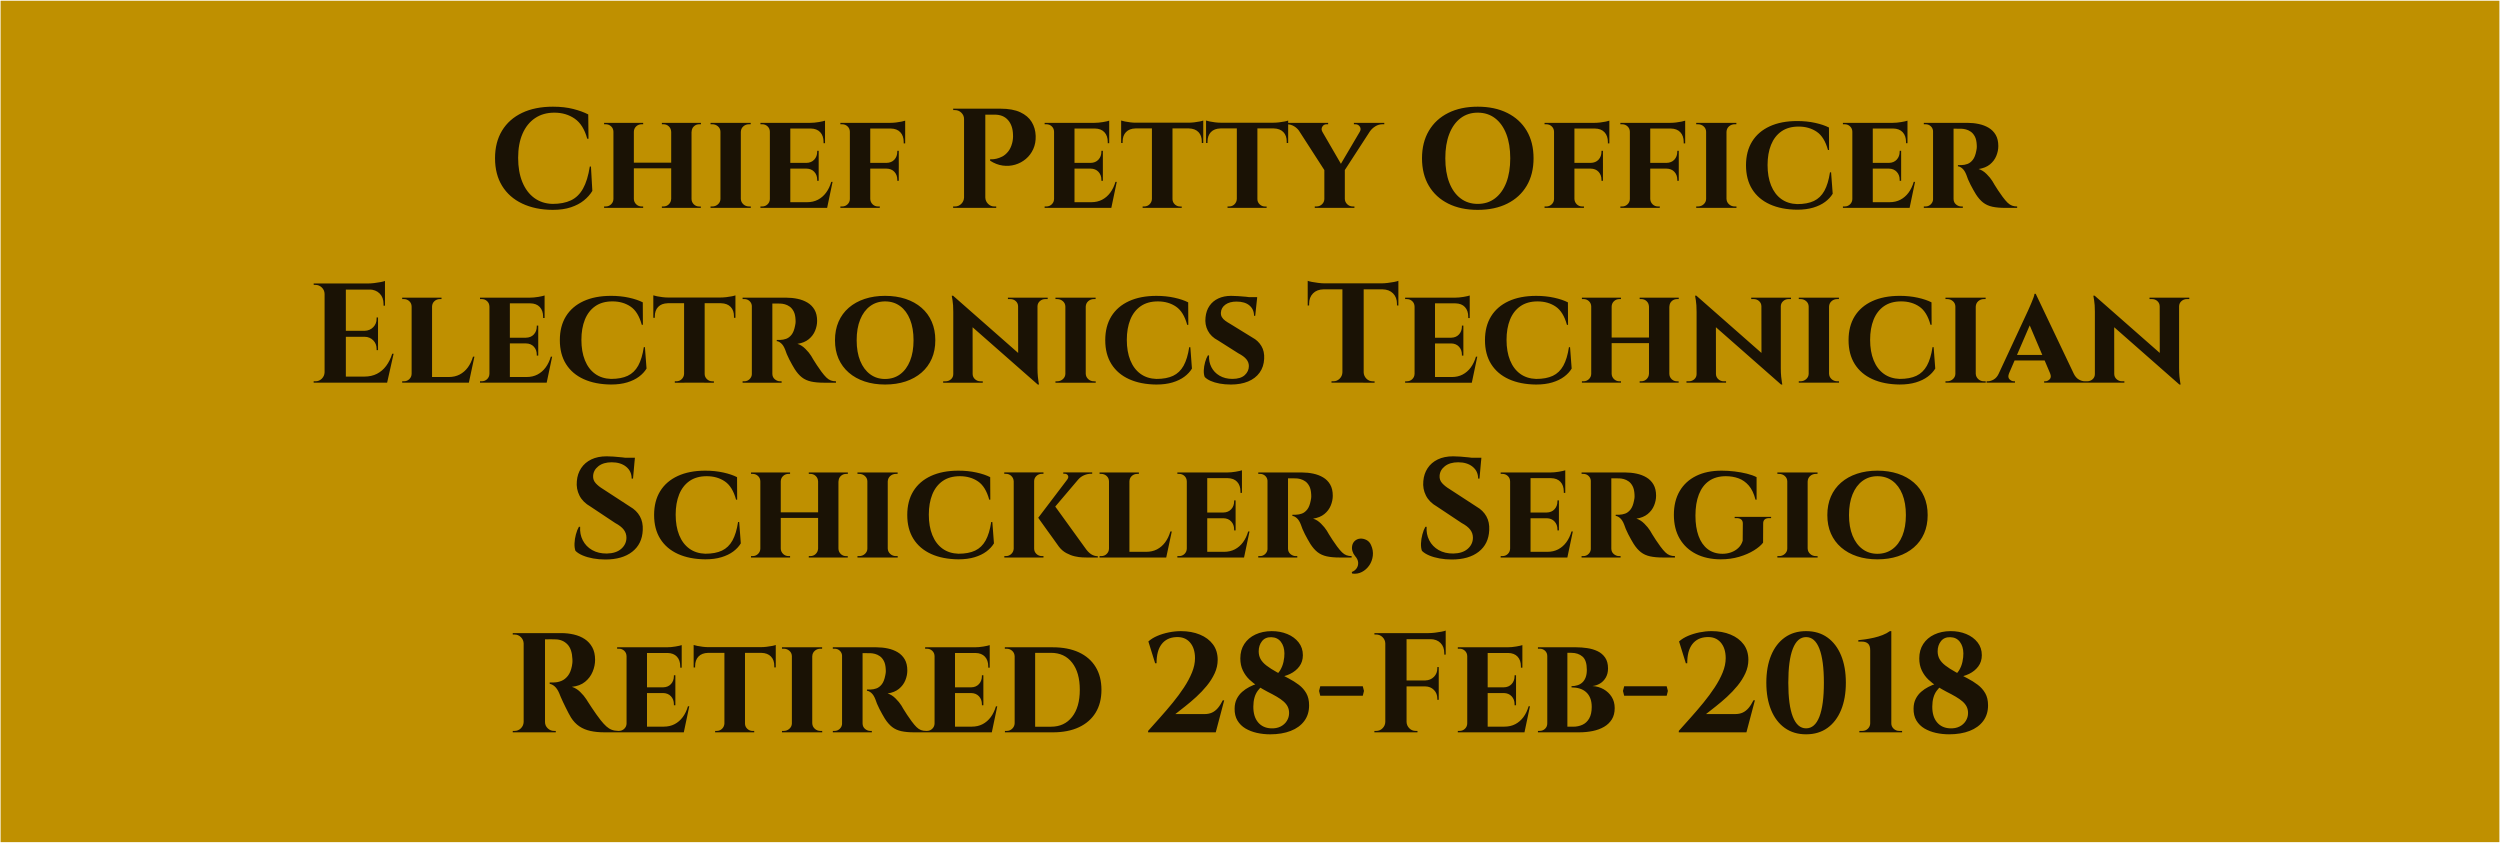
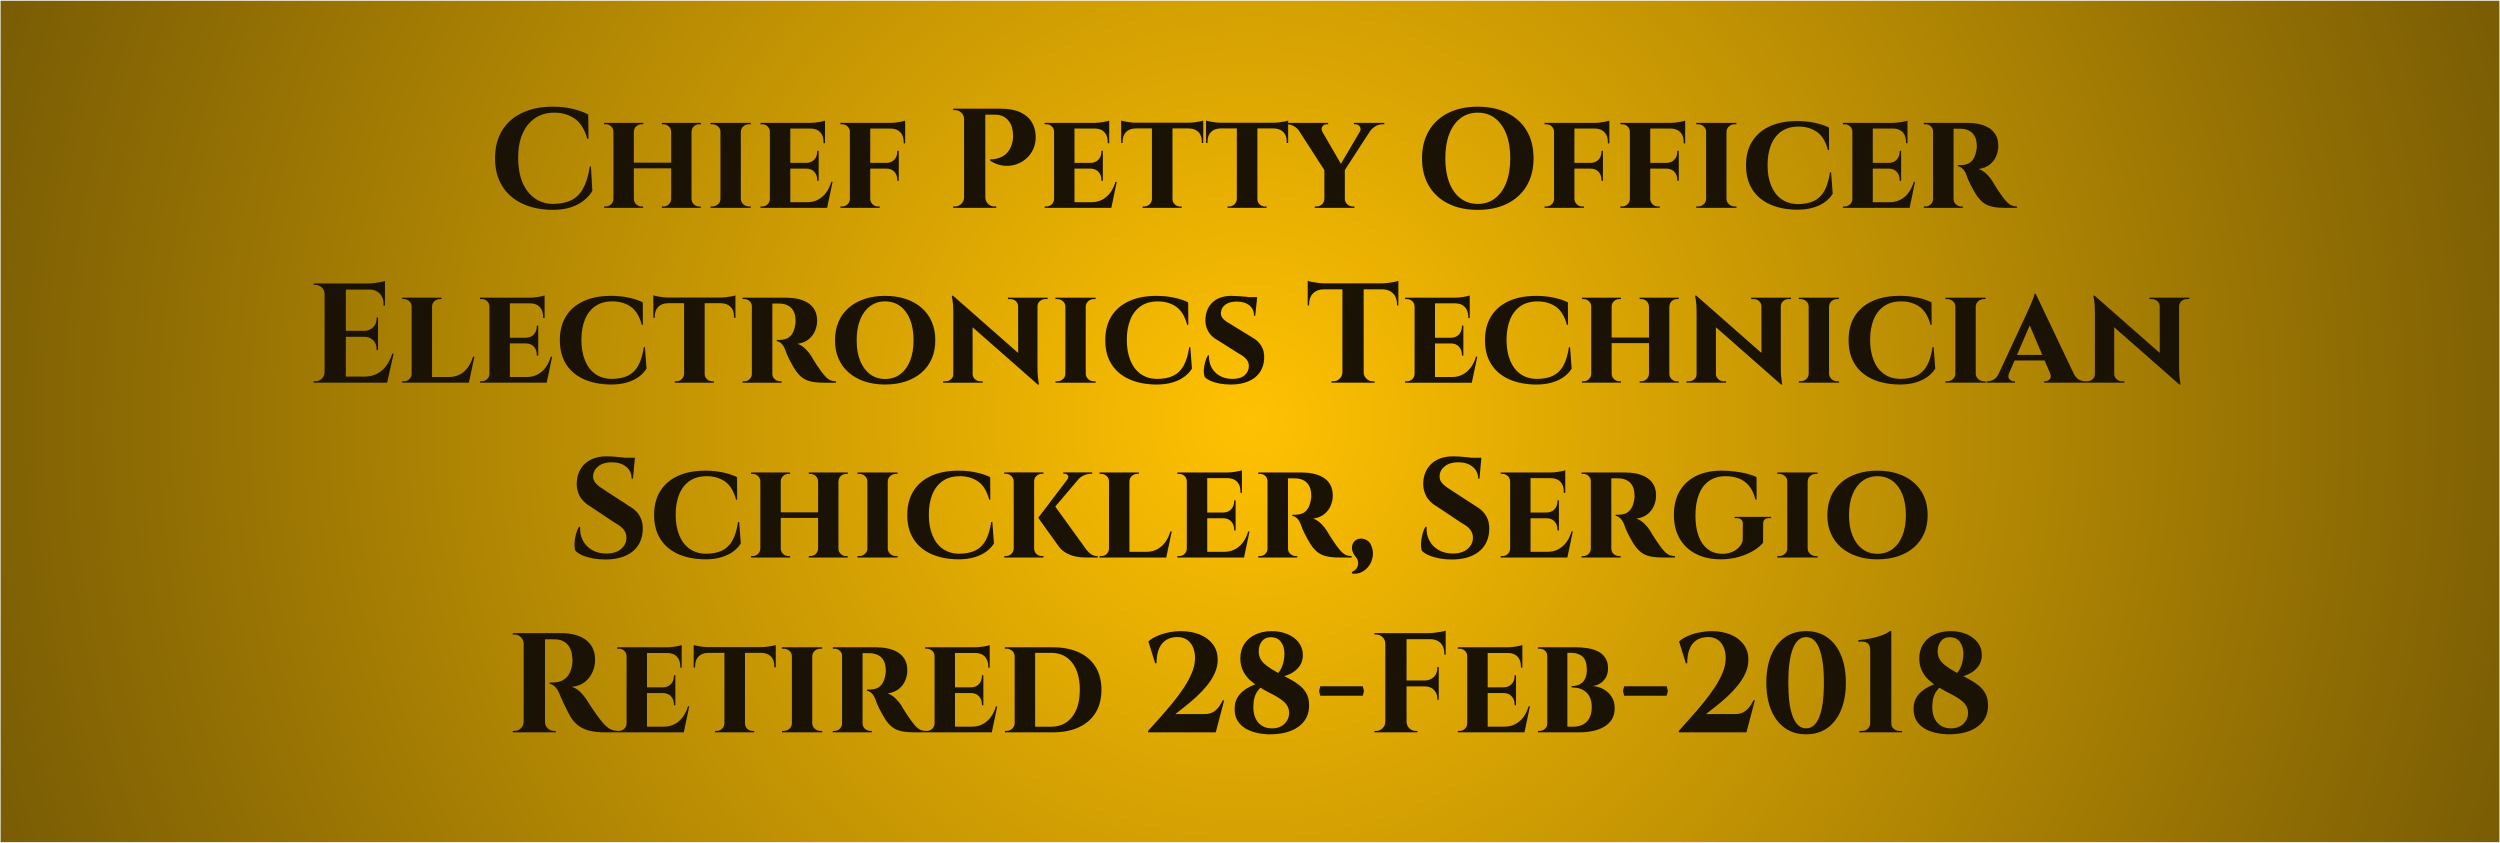
<svg xmlns="http://www.w3.org/2000/svg" xmlns:xlink="http://www.w3.org/1999/xlink" fill="none" stroke-linecap="square" stroke-miterlimit="10" viewBox="0 0 264.567 89.197">
  <defs>
    <path id="a" d="M0 0h264.567v89.197H0z" />
  </defs>
  <clipPath id="b">
    <use xlink:href="#a" />
  </clipPath>
  <g clip-path="url(#b)">
    <use xlink:href="#a" />
-     <path fill="#bf9000" fill-rule="evenodd" d="M.063.079h264.44v89.04H.064z" />
+     <defs>
+       <radialGradient id="c" cx="11.199" cy="3.776" r="11.812" fx="11.199" fy="3.776" gradientTransform="scale(11.81162)" gradientUnits="userSpaceOnUse" spreadMethod="pad">
+         <stop offset="0" stop-color="#ffc102" />
+         <stop offset="1" stop-color="#795c04" />
+       </radialGradient>
+     </defs>
+     <path fill="url(#c)" fill-rule="evenodd" d="M.063.079h264.44v89.04H.064z" />
    <path fill="#1a1205" d="m62.538 17.62.148 2.583q-.335.554-.892 1.006t-1.376.727-1.947.274q-1.833-.015-3.208-.667-1.374-.652-2.125-1.87t-.75-2.938q0-1.68.738-2.903.739-1.223 2.112-1.882 1.372-.66 3.277-.66 1.201 0 2.149.242.947.243 1.588.578l.027 2.57h-.135q-.403-1.484-1.322-2.12-.92-.638-2.152-.638-1.192 0-2.05.582-.859.581-1.323 1.649-.464 1.067-.464 2.549t.446 2.566 1.262 1.682 1.93.628q1.156 0 1.95-.375.793-.375 1.28-1.246.488-.87.717-2.337ZM73.182 13v9H71.03v-9Zm-6.103 0v9h-2.162v-9Zm4.073 4.217v.595H66.94v-.595Zm-6.19 3.841V22H63.93v-.15h.171q.333 0 .571-.23.239-.232.245-.562Zm2.08 0h.037q.009.33.248.561t.576.231h.162V22h-1.022Zm0-7.116V13h1.023v.15h-.162q-.337 0-.576.223-.24.224-.248.569Zm-2.08 0h-.045q-.006-.345-.245-.569-.238-.223-.57-.223h-.172V13h1.032Zm6.103 7.116V22h-1.022v-.15h.162q.34 0 .575-.23.234-.232.247-.562Zm2.072 0h.045q.006.33.24.563.235.233.576.233h.17V22h-1.03Zm.01-7.116V13h1.03v.15h-.17q-.341 0-.575.223-.235.224-.24.569Zm-2.082 0h-.038q-.013-.345-.247-.569t-.575-.223h-.162V13h1.022ZM78.399 13v9h-2.156v-9Zm-2.11 8.058V22h-1.094v-.15h.183q.347 0 .603-.23.256-.232.262-.562Zm2.075 0h.038q.012.33.263.561.25.231.61.231h.176l.005.15h-1.092Zm0-7.116V13h1.083l-.006.15h-.167q-.36 0-.61.223-.25.224-.262.569Zm-2.076 0h-.045q-.006-.345-.262-.569t-.605-.223h-.181V13h1.093ZM83.636 13v9h-2.163v-9Zm3.506 8.398.353.602h-3.89v-.602Zm-.504-4.16v.605h-3.032v-.604ZM87.309 13v.602h-3.703V13Zm.8 6.245L87.532 22h-2.59l.465-.602q.65 0 1.152-.263.503-.263.861-.745.358-.483.55-1.145Zm-1.471-1.432v1.32h-.156v-.113q0-.501-.31-.834-.309-.334-.833-.343v-.03Zm0-1.855v1.31h-1.3v-.03q.525-.009.834-.346.31-.338.31-.839v-.095Zm.671-2.392v1.59h-.155v-.134q0-.652-.353-1.031-.353-.38-1.008-.39v-.035Zm0-.797v.372L85.736 13q.429 0 .913-.082.484-.083.66-.149m-5.796 8.29.067.941h-1.105v-.15h.183q.339 0 .574-.23.236-.232.241-.562Zm0-7.114h-.04q-.005-.345-.24-.57-.236-.225-.575-.225h-.183V13h1.105ZM92.096 13v9h-2.157v-9Zm3.02 4.239v.604h-3.05v-.604ZM95.792 13v.602h-3.727V13Zm-.678 4.813v1.32h-.156v-.113q0-.501-.306-.834-.306-.334-.846-.343v-.03Zm0-1.855v1.31h-1.308v-.03q.54-.009.846-.346.306-.338.306-.839v-.095Zm.678-2.401v1.617h-.156v-.143q0-.652-.357-1.036-.358-.384-1.021-.393v-.045Zm0-.788v.372L94.213 13q.288 0 .606-.037.318-.038.587-.093.27-.056.387-.1m-5.815 8.29.068.941h-1.11v-.15h.182q.339 0 .577-.23.238-.232.244-.562Zm0-7.114h-.039q-.006-.345-.244-.57t-.577-.225h-.183V13h1.11Zm2.088 7.113h.03q.015.33.248.561.234.231.582.231h.183l-.01.15h-1.101Zm12.011-9.558h1.798q1.288 0 2.096.377.809.377 1.207 1.025.397.648.425 1.475.027.772-.257 1.397-.283.625-.783 1.045t-1.134.608-1.319.093-1.328-.514v-.15l.187.001q.187.001.48-.062.292-.064.616-.229t.611-.512.437-.909q.054-.201.08-.444.025-.243.01-.456-.024-.962-.527-1.538-.502-.575-1.407-.575h-1.042l-.037-.158-.075-.316zm.195 0V22h-2.25V11.5Zm-2.205 9.405V22h-1.2v-.15h.195q.39 0 .668-.277.277-.278.292-.668Zm0-8.31h-.045q0-.39-.285-.668-.285-.277-.675-.277h-.18l-.015-.15h1.2Zm2.16 8.31h.045q.015.39.293.668.277.277.667.277h.195V22h-1.2ZM113.711 13v9h-2.163v-9Zm3.506 8.398.353.602h-3.89v-.602Zm-.504-4.16v.605h-3.032v-.604Zm.671-4.238v.602h-3.703V13Zm.8 6.245L117.607 22h-2.59l.465-.602q.65 0 1.152-.263.503-.263.861-.745.358-.483.55-1.145Zm-1.471-1.432v1.32h-.156v-.113q0-.501-.31-.834-.309-.334-.833-.343v-.03Zm0-1.855v1.31h-1.3v-.03q.525-.009.834-.346.31-.338.31-.839v-.095Zm.671-2.392v1.59h-.155v-.134q0-.652-.353-1.031-.353-.38-1.008-.39v-.035Zm0-.797v.372L115.811 13q.429 0 .913-.082.484-.083.66-.149m-5.796 8.29.067.941h-1.105v-.15h.183q.339 0 .574-.23.236-.232.241-.562Zm0-7.114h-.04q-.005-.345-.24-.57-.236-.225-.575-.225h-.183V13h1.105Zm12.493-.9V22h-2.177v-8.955Zm3.256-.06v.605h-8.69v-.605Zm0 .557v1.59h-.155v-.14q.009-.643-.353-1.015t-1.017-.387v-.048Zm0-.788v.381l-1.58-.15q.282 0 .61-.037.33-.038.6-.093.272-.056.37-.1m-5.403 8.304V22h-1.013v-.15h.162q.341 0 .574-.23.232-.232.247-.562Zm2.093 0h.054q-.003.33.238.563.242.233.583.233h.156V22h-1.031Zm-3.855-7.516v.048q-.654.015-1.012.387-.357.372-.357 1.015v.14h-.156v-1.59Zm-1.525-.788q.128.043.39.1.264.056.587.094.322.037.603.037l-1.58.15Zm14.419.291V22h-2.177v-8.955Zm3.256-.06v.605h-8.69v-.605Zm0 .557v1.59h-.155v-.14q.009-.643-.353-1.015t-1.017-.387v-.048Zm0-.788v.381l-1.58-.15q.282 0 .61-.037.33-.038.6-.093.272-.056.37-.1m-5.403 8.304V22h-1.013v-.15h.162q.341 0 .574-.23.232-.232.247-.562Zm2.093 0h.054q-.003.33.238.563.242.233.583.233h.156V22h-1.031Zm-3.855-7.516v.048q-.654.015-1.012.387-.357.372-.357 1.015v.14h-.156v-1.59Zm-1.525-.788q.128.043.39.1.264.056.587.094.322.037.603.037l-1.58.15Zm11.77.261 2.829 4.88-2 .225-3.291-5.105Zm2.917 4.906V22h-2.168v-4.052Zm2.129-4.906h1.1l-3.38 5.211-.71-.137Zm-.543.918q.165-.282.001-.533-.163-.25-.457-.25h-.171V13h3.217v.15h-.189q-.41 0-.76.219t-.56.519Zm-3.97-.006-2.431-.045q-.213-.318-.56-.525-.349-.207-.766-.207h-.18V13h4.555v.15h-.162q-.302 0-.454.253-.152.254-.002.524m.261 7.131V22h-1.058v-.15h.18q.341 0 .584-.23.243-.232.25-.562Zm2.087 0h.036q.015.33.258.561t.585.231h.171V22h-1.05Zm14.098-9.768q1.806 0 3.134.664 1.33.665 2.053 1.885.723 1.221.723 2.911 0 1.68-.723 2.906-.724 1.225-2.053 1.89t-3.134.664q-1.8 0-3.123-.664-1.325-.665-2.048-1.885-.724-1.221-.724-2.911 0-1.68.724-2.906.723-1.225 2.048-1.89 1.324-.664 3.123-.664m0 10.288q1.066 0 1.836-.59.77-.588 1.19-1.668.418-1.08.418-2.57t-.419-2.57q-.418-1.08-1.189-1.669-.77-.589-1.836-.589-1.05 0-1.82.59-.771.588-1.19 1.668t-.418 2.57.418 2.57 1.19 1.669q.77.589 1.82.589M166.616 13v9h-2.157v-9Zm3.02 4.239v.604h-3.05v-.604Zm.677-4.239v.602h-3.727V13Zm-.678 4.813v1.32h-.156v-.113q0-.501-.306-.834-.306-.334-.846-.343v-.03Zm0-1.855v1.31h-1.308v-.03q.54-.009.846-.346.306-.338.306-.839v-.095Zm.678-2.401v1.617h-.156v-.143q0-.652-.357-1.036-.358-.384-1.021-.393v-.045Zm0-.788v.372l-1.58-.141q.288 0 .606-.037.318-.038.587-.093.27-.056.387-.1m-5.815 8.29.068.941h-1.11v-.15h.182q.339 0 .577-.23.238-.232.244-.562Zm0-7.114h-.039q-.006-.345-.244-.57t-.577-.225h-.183V13h1.11Zm2.088 7.113h.03q.015.33.248.561.234.231.582.231h.183l-.01.15h-1.101ZM174.64 13v9h-2.157v-9Zm3.02 4.239v.604h-3.05v-.604Zm.677-4.239v.602h-3.727V13Zm-.678 4.813v1.32h-.156v-.113q0-.501-.306-.834-.306-.334-.846-.343v-.03Zm0-1.855v1.31h-1.308v-.03q.54-.009.846-.346.306-.338.306-.839v-.095Zm.678-2.401v1.617h-.156v-.143q0-.652-.357-1.036-.358-.384-1.021-.393v-.045Zm0-.788v.372l-1.58-.141q.288 0 .606-.037.318-.038.587-.093.27-.056.387-.1m-5.815 8.29.068.941h-1.11v-.15h.182q.339 0 .577-.23.238-.232.244-.562Zm0-7.114h-.039q-.006-.345-.244-.57t-.577-.225h-.183V13h1.11Zm2.088 7.113h.03q.015.33.248.561.234.231.582.231h.183l-.01.15h-1.101ZM182.709 13v9h-2.156v-9Zm-2.11 8.058V22h-1.094v-.15h.183q.347 0 .603-.23.256-.232.262-.562Zm2.075 0h.038q.012.33.263.561.25.231.61.231h.176l.005.15h-1.092Zm0-7.116V13h1.083l-.006.15h-.167q-.36 0-.61.223-.25.224-.262.569Zm-2.076 0h-.045q-.006-.345-.262-.569t-.605-.223h-.181V13h1.093Zm13.18 4.296.171 2.265q-.29.481-.801.862-.512.38-1.248.603-.735.224-1.711.224-1.67-.015-2.888-.567t-1.872-1.597-.655-2.537q0-1.47.646-2.516.645-1.045 1.863-1.606 1.218-.56 2.906-.56 1.02 0 1.902.194t1.462.493l.011 2.379h-.117q-.375-1.38-1.186-1.93t-1.924-.55q-1.084 0-1.815.508-.73.509-1.098 1.425t-.368 2.136q0 1.244.373 2.165.372.92 1.073 1.429.702.508 1.687.541 1.07 0 1.768-.33.698-.332 1.109-1.07.41-.74.595-1.96ZM198.19 13v9h-2.163v-9Zm3.506 8.398.353.602h-3.89v-.602Zm-.504-4.16v.605h-3.032v-.604Zm.671-4.238v.602h-3.703V13Zm.8 6.245L202.087 22h-2.59l.465-.602q.65 0 1.152-.263.503-.263.861-.745.358-.483.55-1.145Zm-1.471-1.432v1.32h-.156v-.113q0-.501-.31-.834-.309-.334-.833-.343v-.03Zm0-1.855v1.31h-1.3v-.03q.525-.009.834-.346.31-.338.31-.839v-.095Zm.671-2.392v1.59h-.155v-.134q0-.652-.353-1.031-.353-.38-1.008-.39v-.035Zm0-.797v.372L200.291 13q.429 0 .913-.082.484-.083.66-.149m-5.796 8.29.067.941h-1.105v-.15h.183q.339 0 .574-.23.236-.232.241-.562Zm0-7.114h-.04q-.005-.345-.24-.57-.236-.225-.575-.225h-.183V13h1.105ZM206.595 13h1.607q.624 0 1.209.124t1.05.403.74.751q.274.473.274 1.18 0 .52-.213 1.042-.214.522-.673.898-.46.377-1.199.489.446.132.843.529.397.396.61.741.063.11.217.372t.384.604.485.695q.297.4.527.623t.47.311.544.088V22h-1.257q-.807 0-1.371-.123-.565-.124-.972-.44-.407-.317-.766-.875-.124-.203-.277-.474t-.3-.558-.26-.557-.168-.457q-.182-.472-.435-.689-.254-.216-.461-.225v-.132l.112.003q.104.003.27-.003.31-.006.62-.118.311-.111.565-.431t.373-.95q.023-.093.044-.254t.006-.374q-.024-.556-.198-.89-.175-.335-.428-.512-.254-.176-.513-.243-.26-.066-.455-.072-.295-.012-.524-.006t-.357 0q-.01-.006-.038-.16l-.056-.307zm.144 0v9h-2.171v-9Zm-2.126 8.058.061.942h-1.083v-.15h.182q.324 0 .56-.23.235-.232.24-.562Zm0-7.122h-.04q-.005-.345-.236-.566t-.555-.22h-.191V13h1.083Zm2.09 7.122h.036q.006.367.264.58t.554.212h.159l.006.15h-1.08ZM36.6 30v10.5h-2.25V30Zm3.958 9.853.364.647h-4.368v-.647Zm-.554-4.844v.632h-3.45v-.632ZM40.74 30v.647h-4.186V30Zm.915 7.433-.688 3.067h-2.945l.54-.647q.75 0 1.325-.293t.981-.839.64-1.288Zm-1.65-1.822v1.445h-.15v-.134q0-.545-.361-.909-.36-.363-.906-.372v-.03Zm0-2.017v1.445h-1.417v-.03q.546-.015.91-.383.365-.368.356-.913v-.12Zm.735-2.992v1.747h-.15v-.18q0-.687-.41-1.105t-1.112-.432v-.03Zm0-.872v.435L38.91 30q.33 0 .698-.045t.682-.105.45-.12m-6.346 9.675V40.5h-1.2v-.15h.195q.39 0 .668-.277.277-.278.292-.668Zm0-8.31h-.045q-.009-.39-.291-.668-.282-.277-.669-.277H33.2l-.006-.15h1.2Zm11.329.405v9h-2.162v-9Zm3.498 8.398.361.602h-3.889v-.602Zm.985-2.153-.588 2.755h-2.59l.465-.602q.65 0 1.153-.263t.86-.745.55-1.145ZM43.6 39.558l.068.942h-1.105v-.15h.183q.338 0 .574-.23.235-.232.24-.562Zm2.087-7.116V31.5h1.037v.15h-.17q-.342 0-.582.223-.24.224-.249.569Zm-2.087 0h-.04q-.005-.345-.246-.569-.242-.223-.58-.223h-.171v-.15H43.6Zm10.358-.942v9h-2.162v-9Zm3.507 8.398.352.602h-3.889v-.602Zm-.505-4.16v.605h-3.032v-.604Zm.672-4.238v.602h-3.704V31.5Zm.8 6.245-.579 2.755h-2.59l.465-.602q.65 0 1.153-.263t.86-.745.55-1.145Zm-1.472-1.432v1.32h-.156v-.113q0-.501-.31-.834-.308-.334-.833-.343v-.03Zm0-1.855v1.31h-1.299v-.03q.525-.009.834-.346.31-.338.31-.839v-.095Zm.672-2.392v1.59h-.156v-.134q0-.652-.353-1.031-.352-.38-1.007-.39v-.035Zm0-.797v.372l-1.573-.141q.428 0 .912-.082.484-.083.66-.149m-5.797 8.29.068.941h-1.105v-.15h.183q.338 0 .574-.23.235-.232.24-.562Zm0-7.114h-.04q-.005-.345-.24-.57-.236-.225-.574-.225h-.183v-.15h1.105Zm16.415 4.293.172 2.265q-.29.481-.802.862-.511.38-1.247.603-.736.224-1.712.224-1.67-.015-2.887-.567T59.9 38.528t-.654-2.537q0-1.47.645-2.516.646-1.045 1.863-1.606 1.218-.56 2.906-.56 1.021 0 1.902.194.882.194 1.462.493l.012 2.379h-.117q-.376-1.38-1.187-1.93-.81-.55-1.923-.55-1.085 0-1.815.508-.73.509-1.099 1.425-.367.916-.367 2.136 0 1.244.372 2.165.372.92 1.074 1.429.701.508 1.686.541 1.07 0 1.768-.33.699-.332 1.11-1.07.41-.74.594-1.96Zm6.323-5.193V40.5h-2.177v-8.955Zm3.257-.06v.605h-8.69v-.605Zm0 .557v1.59h-.156v-.14q.01-.643-.353-1.015-.362-.372-1.016-.387v-.048Zm0-.788v.381l-1.58-.15q.282 0 .61-.038.329-.037.6-.092.271-.056.37-.1m-5.404 8.304v.942h-1.013v-.15h.163q.34 0 .573-.23.232-.232.247-.562Zm2.093 0h.054q-.003.33.239.563.241.233.582.233h.157v.146h-1.032Zm-3.854-7.516v.048q-.655.015-1.012.387t-.357 1.015v.14h-.156v-1.59Zm-1.525-.788q.128.043.39.1.263.056.586.093.323.038.603.038l-1.58.15Zm12.453.246H83.2q.623 0 1.208.124.586.124 1.051.403.466.278.74.751t.274 1.18q0 .52-.214 1.042-.213.522-.673.898-.46.377-1.198.489.446.132.843.529.396.396.609.741l.218.372q.154.262.384.604t.484.695q.297.4.528.623.23.223.47.311t.544.088v.15H87.21q-.806 0-1.37-.123-.565-.124-.973-.44-.407-.317-.765-.875-.124-.203-.278-.474t-.3-.558-.26-.557-.168-.457q-.182-.472-.435-.689t-.46-.225v-.132l.112.003q.103.003.269-.003.31-.006.621-.118.31-.111.565-.431.253-.32.372-.95.024-.093.045-.254t.006-.374q-.025-.556-.199-.89-.174-.335-.428-.512-.253-.176-.513-.243-.26-.066-.455-.072-.295-.012-.524-.006t-.357 0q-.009-.006-.037-.16l-.057-.307zm.143 0v9h-2.17v-9Zm-2.126 8.058.062.942h-1.084v-.15h.182q.324 0 .56-.23.235-.232.241-.562Zm0-7.122h-.039q-.006-.345-.237-.566t-.554-.22h-.192v-.15h1.084Zm2.09 7.122h.036q.006.367.264.58.259.212.555.212h.159l.005.15h-1.08Zm11.966-8.25q1.195 0 2.173.324.977.324 1.683.936.707.611 1.083 1.479.377.867.377 1.962 0 1.087-.377 1.949-.376.863-1.083 1.474-.706.612-1.683.936t-2.173.324q-1.187 0-2.161-.324t-1.68-.936-1.084-1.474-.376-1.949q0-1.095.376-1.962.377-.868 1.083-1.48.707-.611 1.68-.935.975-.324 2.162-.324m0 8.797q.918 0 1.595-.499t1.047-1.418.37-2.179q0-1.275-.37-2.196-.37-.92-1.047-1.42-.677-.498-1.595-.498-.904 0-1.58.499-.678.499-1.053 1.42t-.374 2.195q0 1.26.374 2.18.375.918 1.052 1.417.677.5 1.58.5m7.197-8.812 8.801 7.74.16 1.659-8.802-7.739Zm.066 8.295v.912h-1.116v-.15h.246q.345 0 .585-.216t.24-.546Zm2.005 0q.01.33.254.546.245.216.571.216h.246v.15h-1.107v-.912Zm-2.071-8.295 2.065 2.252.006 6.955h-2.05v-7.505q0-.765-.081-1.233l-.081-.469Zm8.933.207v7.445q0 .516.04.913.038.397.08.615l.042.219h-.135l-2.071-2.389-.01-6.803Zm-.036.912V31.5h1.116v.15h-.255q-.33 0-.573.216t-.252.546Zm-2.017 0q-.006-.33-.244-.546-.237-.216-.578-.216h-.255v-.15h1.116v.912Zm7.159-.912v9h-2.156v-9Zm-2.111 8.058v.942h-1.093v-.15h.183q.347 0 .603-.23.256-.232.262-.562Zm2.075 0h.038q.013.33.263.561t.61.231h.176l.006.15h-1.093Zm0-7.116V31.5h1.084l-.006.15h-.168q-.359 0-.609.223-.25.224-.263.569Zm-2.075 0h-.045q-.006-.345-.262-.569t-.606-.223h-.18v-.15h1.093Zm13.179 4.296.172 2.265q-.29.481-.802.862-.511.38-1.247.603-.736.224-1.712.224-1.67-.015-2.887-.567t-1.873-1.597-.654-2.537q0-1.47.645-2.516.646-1.045 1.863-1.606 1.218-.56 2.906-.56 1.021 0 1.902.194.882.194 1.462.493l.012 2.379h-.117q-.376-1.38-1.187-1.93-.81-.55-1.923-.55-1.085 0-1.815.508-.73.509-1.099 1.425-.367.916-.367 2.136 0 1.244.372 2.165.372.92 1.074 1.429.701.508 1.686.541 1.07 0 1.768-.33.699-.332 1.11-1.07.41-.74.594-1.96Zm4.311-5.43q.302 0 .726.026t.848.067.747.095.43.097l-.194 1.822h-.126q0-.679-.483-1.09-.484-.412-1.378-.412-.723 0-1.169.321-.446.322-.476.84-.019.277.107.489.125.211.357.379.232.167.512.326l2.365 1.457q.591.312.938.882t.299 1.37q-.04.841-.482 1.456-.442.614-1.218.936t-1.82.323q-.645 0-1.197-.103-.553-.102-.952-.282t-.62-.411q-.117-.292-.1-.72.02-.427.14-.855t.293-.713h.125q-.042.675.245 1.241t.86.905 1.368.342q.876-.003 1.308-.404.432-.402.432-.955 0-.396-.264-.72-.264-.325-.858-.634l-2.135-1.354q-.748-.387-1.085-1.036-.336-.65-.245-1.413.072-.715.425-1.224.353-.508.938-.778.586-.27 1.34-.27m2.763.135-.021.261h-1.602v-.26Zm11.27-1.398V40.5h-2.25V30.045Zm3.673-.06v.632h-9.596v-.632Zm0 .587v1.762l-.15-.015v-.164q0-.694-.413-1.108-.412-.415-1.11-.43v-.045Zm0-.857v.435l-1.83-.165q.33 0 .698-.045t.682-.105.45-.12m-5.878 9.69V40.5h-1.2v-.15h.195q.39 0 .668-.277.277-.278.292-.668Zm2.16 0h.045q.015.39.293.668.277.277.667.277h.195v.15h-1.2Zm-4.205-8.833v.045q-.703.015-1.113.43-.41.414-.41 1.108v.164l-.15.015v-1.762Zm-1.673-.857q.15.06.458.12.307.06.682.105t.69.045l-1.83.165Zm13.472 1.785v9H149.7v-9Zm3.507 8.398.352.602h-3.889V39.9Zm-.505-4.16v.605h-3.032v-.604Zm.672-4.238v.602h-3.704V31.5Zm.8 6.245-.579 2.755h-2.59l.465-.602q.65 0 1.153-.263t.86-.745.55-1.145Zm-1.472-1.432v1.32h-.156v-.113q0-.501-.31-.834-.308-.334-.833-.343v-.03Zm0-1.855v1.31h-1.299v-.03q.525-.009.834-.346.31-.338.31-.839v-.095Zm.672-2.392v1.59h-.156v-.134q0-.652-.353-1.031-.352-.38-1.007-.39v-.035Zm0-.797v.372l-1.573-.141q.428 0 .912-.082.484-.083.66-.149m-5.797 8.29.068.941h-1.105v-.15h.183q.338 0 .574-.23.235-.232.24-.562Zm0-7.114h-.04q-.005-.345-.24-.57-.236-.225-.574-.225h-.183v-.15h1.105Zm16.415 4.293.172 2.265q-.29.481-.802.862-.511.38-1.247.603-.736.224-1.712.224-1.67-.015-2.887-.567t-1.873-1.597-.654-2.537q0-1.47.645-2.516.646-1.045 1.863-1.606 1.218-.56 2.906-.56 1.021 0 1.902.194.882.194 1.462.493l.012 2.379h-.117q-.376-1.38-1.187-1.93-.81-.55-1.923-.55-1.085 0-1.815.508-.73.509-1.099 1.425-.367.916-.367 2.136 0 1.244.372 2.165.372.92 1.074 1.429.701.508 1.686.541 1.07 0 1.768-.33.699-.332 1.11-1.07.41-.74.594-1.96Zm10.507-5.24v9h-2.153v-9Zm-6.104 0v9h-2.162v-9Zm4.073 4.217v.595h-4.21v-.595Zm-6.19 3.841v.942h-1.031v-.15h.17q.333 0 .572-.23.238-.232.244-.562Zm2.081 0h.036q.01.33.248.561.24.231.577.231h.161v.15h-1.022Zm0-7.116V31.5h1.022v.15h-.161q-.338 0-.577.223-.239.224-.248.569Zm-2.08 0h-.046q-.006-.345-.244-.569-.239-.223-.571-.223h-.171v-.15h1.031Zm6.103 7.116v.942h-1.023v-.15h.162q.341 0 .575-.23.235-.232.247-.562Zm2.072 0h.045q.006.33.24.563t.575.233h.171v.146h-1.031Zm.009-7.116V31.5h1.031v.15h-.171q-.34 0-.575.223-.234.224-.24.569Zm-2.081 0h-.039q-.012-.345-.247-.569t-.575-.223h-.162v-.15h1.023Zm4.98-1.149 8.801 7.74.16 1.659-8.802-7.739Zm.066 8.295v.912h-1.116v-.15h.246q.345 0 .585-.216t.24-.546Zm2.005 0q.01.33.254.546.245.216.571.216h.246v.15h-1.107v-.912Zm-2.071-8.295 2.065 2.252.006 6.955h-2.05v-7.505q0-.765-.081-1.233l-.081-.469Zm8.933.207v7.445q0 .516.04.913.038.397.08.615l.042.219h-.135l-2.071-2.389-.01-6.803Zm-.036.912V31.5h1.116v.15h-.255q-.33 0-.573.216t-.252.546Zm-2.017 0q-.006-.33-.244-.546-.237-.216-.578-.216h-.255v-.15h1.116v.912Zm7.159-.912v9h-2.156v-9Zm-2.111 8.058v.942h-1.093v-.15h.183q.347 0 .603-.23.256-.232.262-.562Zm2.075 0h.038q.013.33.263.561t.61.231h.176l.006.15h-1.093Zm0-7.116V31.5h1.084l-.006.15h-.168q-.359 0-.609.223-.25.224-.263.569Zm-2.075 0h-.045q-.006-.345-.262-.569t-.606-.223h-.18v-.15h1.093Zm13.179 4.296.172 2.265q-.29.481-.802.862-.511.38-1.247.603-.736.224-1.712.224-1.67-.015-2.887-.567t-1.873-1.597-.654-2.537q0-1.47.645-2.516.646-1.045 1.863-1.606 1.218-.56 2.906-.56 1.021 0 1.902.194.882.194 1.462.493l.012 2.379h-.117q-.376-1.38-1.187-1.93-.81-.55-1.923-.55-1.085 0-1.815.508-.73.509-1.099 1.425-.367.916-.367 2.136 0 1.244.372 2.165.372.92 1.074 1.429.701.508 1.686.541 1.07 0 1.768-.33.699-.332 1.11-1.07.41-.74.594-1.96Zm4.457-5.238v9h-2.156v-9Zm-2.111 8.058v.942h-1.093v-.15h.183q.347 0 .603-.23.256-.232.262-.562Zm2.075 0h.038q.013.33.263.561t.61.231h.176l.006.15h-1.093Zm0-7.116V31.5h1.084l-.006.15h-.168q-.359 0-.609.223-.25.224-.263.569Zm-2.075 0h-.045q-.006-.345-.262-.569t-.606-.223h-.18v-.15h1.093Zm8.457-1.352 4.443 9.33h-2.533l-2.794-6.575Zm-2.823 8.424q-.165.405.045.62.21.216.468.216h.114v.15h-3.001v-.15h.12q.305 0 .635-.19t.543-.646Zm2.823-8.424.032 1.8-3.262 7.565h-1.11l3.51-7.547q.037-.091.142-.321t.227-.52q.121-.29.22-.556.098-.265.115-.421Zm1.305 6.47v.587h-3.83v-.586Zm.219 1.954h2.487q.216.456.546.646t.63.19h.12v.15h-4.413v-.15h.12q.255 0 .465-.216.21-.215.045-.62m4.716-8.22 8.801 7.738.16 1.66-8.802-7.739Zm.066 8.294v.912h-1.116v-.15h.246q.345 0 .585-.216t.24-.546Zm2.005 0q.01.33.254.546.245.216.571.216h.246v.15h-1.107v-.912Zm-2.071-8.295 2.065 2.252.006 6.955h-2.05v-7.505q0-.765-.081-1.233l-.081-.469Zm8.933.207v7.445q0 .516.04.913.038.397.08.615l.042.219h-.135l-2.071-2.389-.01-6.803Zm-.036.912V31.5h1.116v.15h-.255q-.33 0-.573.216t-.252.546Zm-2.017 0q-.006-.33-.244-.546-.237-.216-.578-.216h-.255v-.15h1.116v.912ZM64.204 48.29q.295 0 .74.03.447.03.914.083.467.052.826.105.359.052.488.112l-.182 2.03h-.144q0-.784-.582-1.256-.581-.472-1.532-.472-.88 0-1.408.417-.528.418-.556 1.026-.027.44.274.772.3.332.773.617l2.864 1.865q.686.392 1.037 1.018t.304 1.467q-.063 1.464-1.112 2.285t-2.85.821q-.669 0-1.288-.111-.62-.112-1.105-.318-.484-.205-.766-.487-.118-.322-.1-.791t.147-.95.315-.8h.135q-.057.775.277 1.427t.992 1.03 1.556.368q.98-.018 1.526-.5.547-.483.547-1.182 0-.463-.282-.838t-.913-.712l-2.616-1.741q-.805-.457-1.162-1.164-.358-.707-.276-1.525.064-.776.455-1.37.39-.594 1.074-.925t1.63-.331m2.986.15-.027.315h-1.769v-.315Zm11.035 6.798.172 2.265q-.29.481-.802.862-.511.38-1.247.603-.736.224-1.712.224-1.67-.015-2.887-.567t-1.873-1.597-.654-2.537q0-1.47.645-2.516.646-1.045 1.863-1.606 1.218-.56 2.906-.56 1.021 0 1.902.194.882.194 1.462.493l.012 2.379h-.117q-.376-1.38-1.187-1.93-.81-.55-1.923-.55-1.085 0-1.815.508-.73.509-1.099 1.425-.367.916-.367 2.136 0 1.244.372 2.165.372.92 1.074 1.429.701.508 1.686.541 1.07 0 1.768-.33.699-.332 1.11-1.07.41-.74.594-1.96ZM88.73 50v9h-2.153v-9Zm-6.104 0v9h-2.162v-9Zm4.073 4.217v.595h-4.21v-.595Zm-6.19 3.841V59h-1.031v-.15h.17q.333 0 .572-.23.238-.232.244-.562Zm2.081 0h.036q.01.33.248.561.24.231.577.231h.161V59H82.59Zm0-7.116V50h1.022v.15h-.161q-.338 0-.577.223-.239.224-.248.569Zm-2.08 0h-.046q-.006-.345-.244-.569-.239-.223-.571-.223h-.171V50h1.031Zm6.103 7.116V59H85.59v-.15h.162q.341 0 .575-.23.235-.232.247-.562Zm2.072 0h.045q.006.33.24.563t.575.233h.171V59h-1.031Zm.009-7.116V50h1.031v.15h-.171q-.34 0-.575.223-.234.224-.24.569Zm-2.081 0h-.039q-.012-.345-.247-.569t-.575-.223h-.162V50h1.023ZM93.947 50v9H91.79v-9Zm-2.111 8.058V59h-1.093v-.15h.183q.347 0 .603-.23.256-.232.262-.562Zm2.075 0h.038q.013.33.263.561t.61.231h.176l.006.15H93.91Zm0-7.116V50h1.084l-.006.15h-.168q-.359 0-.609.223-.25.224-.263.569Zm-2.075 0h-.045q-.006-.345-.262-.569t-.606-.223h-.18V50h1.093Zm13.179 4.296.172 2.265q-.29.481-.802.862-.511.38-1.247.603-.736.224-1.712.224-1.67-.015-2.887-.567t-1.873-1.597-.654-2.537q0-1.47.645-2.516.646-1.045 1.863-1.606 1.218-.56 2.906-.56 1.021 0 1.902.194.882.194 1.462.493l.012 2.379h-.117q-.376-1.38-1.187-1.93-.81-.55-1.923-.55-1.085 0-1.815.508-.73.509-1.099 1.425-.367.916-.367 2.136 0 1.244.372 2.165.372.92 1.074 1.429.701.508 1.686.541 1.07 0 1.768-.33.699-.332 1.11-1.07.41-.74.594-1.96Zm6.464-1.9 3.36 4.651q.291.428.608.646t.733.232V59h-1.156q-.153 0-.497-.013-.345-.014-.789-.114-.444-.101-.892-.342-.449-.24-.792-.687-.073-.1-.255-.358-.183-.258-.43-.602l-.507-.701q-.259-.358-.483-.675l-.365-.51q-.14-.195-.14-.204Zm3.177-3.242-3.913 4.607-.869.091 3.565-4.698Zm.929-.105v.14h-.06q-.435 0-.806.164t-.618.455l-1.147-.024q.165-.22.061-.407-.103-.187-.361-.187h-.129v-.141h3Zm-6.145 0V59h-2.162v-9.01Zm-2.132 8.067V59h-1.022v-.15h.162q.337 0 .576-.23.24-.232.254-.562Zm2.087 0h.045q0 .33.24.561.239.231.59.231h.157V59h-1.032Zm0-7.116v-.951h1.032v.15h-.162q-.342 0-.585.23t-.242.57Zm-2.087 0h-.03q-.015-.345-.254-.573t-.576-.228h-.171v-.15h1.031ZM119.523 50v9h-2.162v-9Zm3.498 8.398.361.602h-3.889v-.602Zm.985-2.153L123.418 59h-2.59l.465-.602q.65 0 1.153-.263t.86-.745.55-1.145Zm-6.606 1.813.068.942h-1.105v-.15h.183q.338 0 .574-.23.235-.232.24-.562Zm2.087-7.116V50h1.037v.15h-.17q-.342 0-.582.223-.24.224-.249.569Zm-2.087 0h-.04q-.005-.345-.246-.569-.242-.223-.58-.223h-.171V50h1.037ZM127.758 50v9h-2.162v-9Zm3.507 8.398.352.602h-3.889v-.602Zm-.505-4.16v.605h-3.032v-.604Zm.672-4.238v.602h-3.704V50Zm.8 6.245L131.653 59h-2.59l.465-.602q.65 0 1.153-.263t.86-.745.55-1.145Zm-1.472-1.432v1.32h-.156v-.113q0-.501-.31-.834-.308-.334-.833-.343v-.03Zm0-1.855v1.31h-1.299v-.03q.525-.009.834-.346.31-.338.31-.839v-.095Zm.672-2.392v1.59h-.156v-.134q0-.652-.353-1.031-.352-.38-1.007-.39v-.035Zm0-.797v.372L129.859 50q.428 0 .912-.082.484-.083.66-.149m-5.797 8.29.068.941h-1.105v-.15h.183q.338 0 .574-.23.235-.232.24-.562Zm0-7.114h-.04q-.005-.345-.24-.57-.236-.225-.574-.225h-.183V50h1.105ZM136.163 50h1.607q.623 0 1.208.124.586.124 1.051.403.466.278.74.751t.274 1.18q0 .52-.214 1.042-.213.522-.673.898-.46.377-1.198.489.446.132.843.529.396.396.609.741l.218.372q.154.262.384.604t.484.695q.297.4.528.623.23.223.47.311t.544.088V59h-1.258q-.806 0-1.37-.123-.565-.124-.973-.44-.407-.317-.765-.875-.124-.203-.278-.474t-.3-.558-.26-.557-.168-.457q-.182-.472-.435-.689t-.46-.225v-.132l.112.003q.103.003.269-.003.31-.006.621-.118.31-.111.565-.431.253-.32.372-.95.024-.093.045-.254t.006-.374q-.025-.556-.199-.89-.174-.335-.428-.512-.253-.176-.513-.243-.26-.066-.455-.072-.295-.012-.524-.006t-.357 0q-.009-.006-.037-.16l-.057-.307zm.143 0v9h-2.17v-9Zm-2.126 8.058.062.942h-1.084v-.15h.182q.324 0 .56-.23.235-.232.241-.562Zm0-7.122h-.039q-.006-.345-.237-.566t-.554-.22h-.192V50h1.084Zm2.09 7.122h.036q.006.367.264.58.259.212.555.212h.159l.005.15h-1.08Zm7.086-.798q.25-.237.594-.26.343-.021.667.15t.48.542q.253.566.183 1.13-.069.565-.378 1.016-.309.45-.78.694t-1.023.167l-.048-.165q.34-.132.521-.4.18-.27.156-.61-.025-.34-.319-.671-.199-.239-.284-.527t-.028-.578.259-.488m10.428-8.97q.295 0 .74.03.447.03.914.083.467.052.826.105.359.052.488.112l-.182 2.03h-.144q0-.784-.582-1.256-.581-.472-1.532-.472-.88 0-1.408.417-.528.418-.556 1.026-.027.44.274.772.3.332.773.617l2.864 1.865q.686.392 1.037 1.018t.304 1.467q-.063 1.464-1.112 2.285t-2.85.821q-.669 0-1.288-.111-.62-.112-1.105-.318-.484-.205-.766-.487-.118-.322-.1-.791t.147-.95.315-.8h.135q-.057.775.277 1.427t.992 1.03 1.556.368q.98-.018 1.526-.5.547-.483.547-1.182 0-.463-.282-.838t-.913-.712l-2.616-1.741q-.805-.457-1.162-1.164-.358-.707-.276-1.525.064-.776.455-1.37.39-.594 1.074-.925t1.63-.331m2.986.15-.027.315h-1.769v-.315Zm5.203 1.56v9h-2.162v-9Zm3.507 8.398.352.602h-3.889v-.602Zm-.505-4.16v.605h-3.032v-.604Zm.672-4.238v.602h-3.704V50Zm.8 6.245L165.868 59h-2.59l.465-.602q.65 0 1.153-.263t.86-.745.55-1.145Zm-1.472-1.432v1.32h-.156v-.113q0-.501-.31-.834-.308-.334-.833-.343v-.03Zm0-1.855v1.31h-1.299v-.03q.525-.009.834-.346.31-.338.31-.839v-.095Zm.672-2.392v1.59h-.156v-.134q0-.652-.353-1.031-.352-.38-1.007-.39v-.035Zm0-.797v.372L164.074 50q.428 0 .912-.082.484-.083.66-.149m-5.797 8.29.068.941h-1.105v-.15h.183q.338 0 .574-.23.235-.232.24-.562Zm0-7.114h-.04q-.005-.345-.24-.57-.236-.225-.574-.225h-.183V50h1.105ZM170.378 50h1.607q.623 0 1.208.124.586.124 1.051.403.466.278.74.751t.274 1.18q0 .52-.214 1.042-.213.522-.673.898-.46.377-1.198.489.446.132.843.529.396.396.609.741l.218.372q.154.262.384.604t.484.695q.297.4.528.623.23.223.47.311t.544.088V59h-1.258q-.806 0-1.37-.123-.565-.124-.973-.44-.407-.317-.765-.875-.124-.203-.278-.474t-.3-.558-.26-.557-.168-.457q-.182-.472-.435-.689t-.46-.225v-.132l.112.003q.103.003.269-.003.31-.006.621-.118.31-.111.565-.431.253-.32.372-.95.024-.093.045-.254t.006-.374q-.025-.556-.199-.89-.174-.335-.428-.512-.253-.176-.513-.243-.26-.066-.455-.072-.295-.012-.524-.006t-.357 0q-.009-.006-.037-.16l-.057-.307zm.143 0v9h-2.17v-9Zm-2.126 8.058.062.942h-1.084v-.15h.182q.324 0 .56-.23.235-.232.241-.562Zm0-7.122h-.039q-.006-.345-.237-.566t-.554-.22h-.192V50h1.084Zm2.09 7.122h.036q.006.367.264.58.259.212.555.212h.159l.005.15h-1.08Zm11.694-8.25q.69 0 1.389.084.698.084 1.305.236.607.153 1.02.368l.002 2.379h-.117q-.246-.958-.714-1.496t-1.086-.761-1.34-.223q-1.05 0-1.766.495-.717.494-1.083 1.429-.366.934-.366 2.254 0 1.241.33 2.146.33.906.972 1.396t1.563.49q.476 0 .909-.153t.761-.46.465-.765l.015-1.803q.006-.295-.168-.445t-.486-.15h-.21v-.131h3.856v.131h-.192q-.665 0-.647.6l-.01 2q-.308.408-.967.818-.66.409-1.56.677-.901.268-1.966.268-1.494-.006-2.606-.572-1.111-.565-1.726-1.615t-.615-2.523q0-1.461.61-2.507.61-1.045 1.739-1.606 1.128-.56 2.69-.56m9.118.192v9h-2.156v-9Zm-2.111 8.058V59h-1.093v-.15h.183q.347 0 .603-.23.256-.232.262-.562Zm2.075 0h.038q.013.33.263.561t.61.231h.176l.006.15h-1.093Zm0-7.116V50h1.084l-.006.15h-.168q-.359 0-.609.223-.25.224-.263.569Zm-2.075 0h-.045q-.006-.345-.262-.569t-.606-.223h-.18V50h1.093Zm9.495-1.134q1.195 0 2.173.324.977.324 1.683.936.707.611 1.083 1.479.377.867.377 1.962 0 1.087-.377 1.949-.376.863-1.083 1.474-.706.612-1.683.936t-2.173.324q-1.187 0-2.161-.324t-1.68-.936-1.084-1.474-.376-1.949q0-1.095.376-1.962.377-.868 1.083-1.48.707-.611 1.68-.935.975-.324 2.162-.324m0 8.797q.918 0 1.595-.499t1.047-1.418.37-2.179q0-1.275-.37-2.196-.37-.92-1.047-1.42-.677-.498-1.595-.498-.904 0-1.58.499-.678.499-1.053 1.42t-.374 2.195q0 1.26.374 2.18.375.918 1.052 1.417.677.5 1.58.5M57.481 67h1.933q.675 0 1.318.15.643.149 1.146.48t.8.871.299 1.328q0 .629-.26 1.257t-.802 1.068q-.54.44-1.397.531.482.15.883.541.4.391.652.782l.17.27q.153.242.388.594.234.352.486.711.251.36.467.627.327.412.6.658t.57.36.688.122v.15h-1.463q-.817 0-1.48-.146-.661-.147-1.165-.486-.505-.34-.881-.925-.118-.187-.261-.463t-.298-.587-.293-.605-.242-.536-.152-.377q-.203-.475-.466-.717t-.55-.288v-.15l.174.003q.137.003.284-.003.409-.006.792-.166t.678-.535.424-1.032q.027-.138.048-.321.02-.184.006-.406-.043-1.075-.536-1.577-.493-.503-1.233-.52-.21-.013-.457-.01t-.447.003h-.273q0-.006-.037-.168l-.075-.325zm.195 0v10.5h-2.259V67Zm-2.214 9.405V77.5h-1.2v-.15h.195q.39 0 .668-.278.277-.277.292-.667Zm0-8.31h-.045q-.015-.39-.292-.667-.278-.278-.668-.278h-.195V67h1.2Zm2.17 8.31h.044q0 .39.285.667.285.278.675.278h.18v.15h-1.185ZM68.47 68.5v9h-2.163v-9Zm3.506 8.398.353.602h-3.89v-.602Zm-.504-4.16v.605H68.44v-.604Zm.671-4.238v.602H68.44V68.5Zm.8 6.245-.578 2.755h-2.59l.465-.602q.65 0 1.152-.263.503-.263.861-.745.358-.483.55-1.145Zm-1.471-1.432v1.32h-.156v-.113q0-.501-.31-.834-.309-.334-.833-.343v-.03Zm0-1.855v1.31h-1.3v-.03q.525-.009.834-.346.31-.338.31-.839v-.095Zm.671-2.392v1.59h-.155v-.134q0-.652-.353-1.031-.353-.38-1.008-.39v-.035Zm0-.797v.372L70.57 68.5q.429 0 .913-.082.484-.083.66-.149m-5.796 8.29.067.941H65.31v-.15h.183q.339 0 .574-.23.236-.232.241-.562Zm0-7.114h-.04q-.005-.345-.24-.57-.236-.225-.575-.225h-.183v-.15h1.105Zm12.493-.9V77.5h-2.177v-8.955Zm3.256-.06v.605h-8.69v-.605Zm0 .557v1.59h-.155v-.14q.009-.643-.353-1.015t-1.017-.387v-.048Zm0-.788v.381l-1.58-.15q.282 0 .61-.038.33-.037.6-.092.272-.056.37-.1m-5.403 8.304v.942H75.68v-.15h.162q.341 0 .574-.23.232-.232.247-.562Zm2.093 0h.054q-.003.33.238.563.242.233.583.233h.156v.146h-1.031Zm-3.855-7.516v.048q-.654.015-1.012.387-.357.372-.357 1.015v.14h-.156v-1.59Zm-1.525-.788q.128.043.39.1.264.056.587.093.322.038.603.038l-1.58.15Zm12.552.246v9h-2.156v-9Zm-2.11 8.058v.942h-1.094v-.15h.183q.347 0 .603-.23.256-.232.262-.562Zm2.075 0h.038q.012.33.263.561.25.231.61.231h.176l.005.15h-1.092Zm0-7.116V68.5h1.083l-.006.15h-.167q-.36 0-.61.223-.25.224-.262.569Zm-2.076 0h-.045q-.006-.345-.262-.569t-.605-.223h-.181v-.15h1.093Zm7.292-.942h1.607q.624 0 1.209.124t1.05.403.74.751q.274.473.274 1.18 0 .52-.213 1.042-.214.522-.673.898-.46.377-1.199.489.446.132.843.529.397.396.61.741.063.11.217.372t.384.604q.23.341.485.695.297.4.527.623t.47.311.544.088v.15h-1.257q-.807 0-1.371-.123-.565-.124-.972-.44-.407-.317-.766-.875-.124-.203-.277-.474t-.3-.558-.26-.557-.168-.457q-.182-.472-.435-.689-.254-.216-.461-.225v-.132l.112.003q.104.003.27-.003.31-.006.62-.118.311-.111.565-.431t.373-.95q.023-.093.044-.254t.006-.374q-.024-.556-.198-.89-.175-.335-.428-.512-.254-.176-.513-.243-.26-.066-.455-.072-.295-.012-.524-.006t-.357 0q-.01-.006-.038-.16l-.056-.307zm.144 0v9h-2.171v-9Zm-2.126 8.058.061.942h-1.083v-.15h.182q.324 0 .56-.23.235-.232.24-.562Zm0-7.122h-.04q-.005-.345-.236-.566t-.555-.22h-.191v-.15h1.083Zm2.09 7.122h.036q.006.367.264.58t.554.212h.159l.006.15h-1.08Zm9.818-8.058v9h-2.163v-9Zm3.506 8.398.353.602h-3.89v-.602Zm-.504-4.16v.605h-3.032v-.604Zm.671-4.238v.602h-3.703V68.5Zm.8 6.245-.578 2.755h-2.59l.465-.602q.65 0 1.152-.263.503-.263.861-.745.358-.483.55-1.145Zm-1.471-1.432v1.32h-.156v-.113q0-.501-.31-.834-.309-.334-.833-.343v-.03Zm0-1.855v1.31h-1.3v-.03q.525-.009.834-.346.31-.338.31-.839v-.095Zm.671-2.392v1.59h-.155v-.134q0-.652-.353-1.031-.353-.38-1.008-.39v-.035Zm0-.797v.372l-1.573-.141q.429 0 .913-.082.484-.083.66-.149m-5.796 8.29.067.941h-1.105v-.15h.183q.339 0 .574-.23.236-.232.241-.562Zm0-7.114h-.04q-.005-.345-.24-.57-.236-.225-.575-.225h-.183v-.15h1.105Zm12.469-.945q1.612 0 2.765.535 1.153.536 1.77 1.544t.617 2.421-.617 2.418-1.77 1.544-2.765.538h-3.332l-.03-.596h3.179q1.413 0 2.228-1.037.816-1.038.816-2.867 0-1.83-.811-2.871-.811-1.042-2.232-1.042h-3.321V68.5Zm-1.865 0v9h-2.168v-9Zm-2.129 8.034v.966h-1.07v-.15h.185q.35 0 .595-.243t.25-.573Zm-.01-7.086h-.03q-.014-.351-.262-.575-.247-.223-.598-.223h-.18v-.15h1.07Zm14.838.74-.717-2.305q.385-.348.95-.589.563-.24 1.214-.372t1.277-.132q1.127 0 2.01.365.884.364 1.385 1.038.5.673.5 1.63 0 .738-.319 1.43-.32.692-.832 1.318-.513.625-1.115 1.177-.603.552-1.185 1.008t-1.032.811h3.086q.45 0 .788-.152t.616-.473.533-.832h.15l-.896 3.39H121.5v-.15l1.275-1.428q.677-.757 1.329-1.553t1.186-1.606.854-1.595.32-1.512q0-1.07-.54-1.68-.542-.611-1.474-.554-.986.052-1.524.754-.537.702-.531 2.013Zm9.014-.51q0-.888.423-1.532.422-.645 1.171-.997.749-.353 1.707-.359.908-.006 1.66.303.754.31 1.207.884.452.574.452 1.357 0 .687-.373 1.19-.373.501-.978.793-.604.291-1.306.362l-.469-.088q.452-.212.71-.636.26-.425.366-.919.106-.493.097-.904-.01-.727-.37-1.205-.361-.478-1.017-.496-.638-.018-.987.423-.348.441-.348 1.073 0 .45.193.807.194.358.62.692.428.334 1.141.728.603.322 1.199.63.596.309 1.093.685.498.377.793.897t.295 1.281q0 .968-.512 1.655-.511.688-1.439 1.048t-2.173.36q-.716 0-1.395-.15-.679-.152-1.216-.47-.536-.32-.848-.84-.312-.523-.3-1.265.006-.587.228-1.026t.574-.746.76-.516.798-.335.674-.205l.579.012q-.69.293-1.158.924-.468.63-.474 1.678-.006 1.056.492 1.659.497.602 1.365.648.59.027 1.02-.188.43-.214.668-.596.24-.38.24-.836 0-.384-.149-.679-.148-.294-.441-.55t-.722-.506-.988-.53q-.464-.246-.962-.551-.499-.306-.931-.718-.433-.413-.701-.97-.268-.558-.268-1.277m8.46 2.948h4.5l.126.494-.126.509h-4.5l-.126-.509ZM148.852 67v10.5h-2.25V67Zm3.405 5.009v.632h-3.45v-.632Zm.736-5.009v.647h-4.186V67Zm-.736 5.611v1.445h-.15v-.134q0-.545-.36-.909-.36-.363-.907-.372v-.03Zm0-2.017v1.445h-1.417v-.03q.546-.015.911-.383t.356-.913v-.12Zm.736-2.992v1.67h-.15v-.161q0-.665-.395-1.064-.395-.4-1.069-.409v-.036Zm0-.872v.435l-1.83-.165q.33 0 .697-.045.368-.045.683-.105t.45-.12m-6.346 9.675V77.5h-1.2v-.15h.195q.39 0 .667-.278.278-.277.293-.667Zm0-8.31h-.045q-.01-.39-.292-.667-.282-.278-.668-.278h-.189l-.006-.15h1.2Zm2.16 8.31h.045q.015.39.292.667.278.278.668.278h.195v.15h-1.2Zm8.629-7.905v9h-2.163v-9Zm3.506 8.398.353.602h-3.89v-.602Zm-.504-4.16v.605h-3.032v-.604Zm.671-4.238v.602h-3.703V68.5Zm.8 6.245-.578 2.755h-2.59l.465-.602q.65 0 1.152-.263.503-.263.861-.745.358-.483.55-1.145Zm-1.471-1.432v1.32h-.156v-.113q0-.501-.31-.834-.309-.334-.833-.343v-.03Zm0-1.855v1.31h-1.3v-.03q.525-.009.834-.346.31-.338.31-.839v-.095Zm.671-2.392v1.59h-.155v-.134q0-.652-.353-1.031-.353-.38-1.008-.39v-.035Zm0-.797v.372l-1.573-.141q.429 0 .913-.082.484-.083.66-.149m-5.796 8.29.067.941h-1.105v-.15h.183q.339 0 .574-.23.236-.232.241-.562Zm0-7.114h-.04q-.005-.345-.24-.57-.236-.225-.575-.225h-.183v-.15h1.105Zm8.998-.945h2.477q.587 0 1.188.089.6.088 1.096.327.495.239.797.68.303.44.303 1.145 0 .56-.24.967-.24.409-.615.63t-.795.263q.653.038 1.184.34.53.3.851.806t.321 1.187q0 .708-.303 1.196-.303.487-.825.79t-1.203.442-1.436.138h-1.356l.003-.149q.003-.149.003-.298v-.149h.725q.536 0 .98-.204.445-.203.713-.668t.268-1.225q0-.538-.16-.93-.16-.393-.447-.643-.287-.251-.674-.37t-.857-.119v-.132q.341 0 .638-.096.296-.097.516-.302.22-.206.343-.537t.123-.791q0-1.01-.46-1.405-.459-.395-1.17-.395h-1.862q0-.015-.033-.16-.033-.144-.063-.286zm1.56 0v9h-2.128v-9Zm-2.083 8.058v.942h-1.034v-.15h.17q.354 0 .588-.23.234-.232.23-.562Zm0-7.116h-.045q.003-.351-.231-.572t-.588-.22h-.17v-.15h1.034Zm8.092 3.184h4.5l.126.494-.126.509h-4.5l-.126-.509Zm6.526-2.437-.717-2.306q.385-.348.95-.589.563-.24 1.214-.372t1.277-.132q1.127 0 2.01.365.884.364 1.385 1.038.5.673.5 1.63 0 .738-.319 1.43-.32.692-.832 1.318-.513.625-1.115 1.177-.603.552-1.185 1.008t-1.032.811h3.086q.45 0 .788-.152t.616-.473.533-.832h.15l-.896 3.39h-7.158v-.15l1.275-1.428q.677-.757 1.329-1.553t1.186-1.606.854-1.595.32-1.512q0-1.07-.54-1.68-.542-.611-1.474-.554-.986.052-1.524.754-.537.702-.531 2.013Zm12.727-3.399q1.323 0 2.26.674.938.673 1.443 1.896t.505 2.89q0 1.659-.505 2.886t-1.443 1.9-2.26.674q-1.314 0-2.256-.674-.942-.673-1.447-1.9t-.505-2.886q0-1.668.505-2.89t1.447-1.896 2.256-.674m0 .632q-.921 0-1.402 1.224t-.481 3.604.48 3.604q.482 1.224 1.403 1.224.927 0 1.405-1.224t.478-3.604-.478-3.604-1.405-1.224M201.292 77.5v-.15h-.315q-.33 0-.578-.232-.247-.233-.247-.563V66.79h-.15q-.335.246-.78.418-.444.173-.918.28-.473.106-.906.17-.432.065-.741.092v.15h.388q.408 0 .64.21t.232.707v7.723q0 .33-.24.57t-.585.24h-.315l-.015.15Zm1.818-7.823q0-.887.423-1.531.422-.645 1.171-.997.749-.353 1.707-.359.908-.006 1.66.303.754.31 1.207.884.452.574.452 1.357 0 .687-.373 1.19-.373.501-.978.793-.604.291-1.306.362l-.469-.088q.452-.212.71-.636.26-.425.366-.919.106-.493.097-.904-.01-.727-.37-1.205-.361-.478-1.017-.496-.638-.018-.987.423-.348.441-.348 1.073 0 .45.193.807.194.358.62.692.428.334 1.141.728.603.322 1.199.63.596.309 1.093.685.498.377.793.897t.295 1.281q0 .968-.512 1.655-.511.688-1.439 1.048t-2.173.36q-.716 0-1.395-.15-.679-.152-1.216-.47-.536-.32-.848-.84-.312-.523-.3-1.265.006-.587.228-1.026t.574-.746.76-.516.798-.335.674-.205l.579.012q-.69.293-1.158.924-.468.63-.474 1.678-.006 1.056.492 1.659.497.602 1.365.648.59.027 1.02-.188.43-.214.668-.596.24-.38.24-.836 0-.384-.149-.679-.148-.294-.441-.55t-.722-.506-.988-.53q-.464-.246-.962-.551-.499-.306-.931-.718-.433-.413-.701-.97-.268-.558-.268-1.277" aria-label="Chief Petty Officer / Electronics Technician / Schickler, Sergio / Retired 28-Feb-2018" />
  </g>
</svg>
